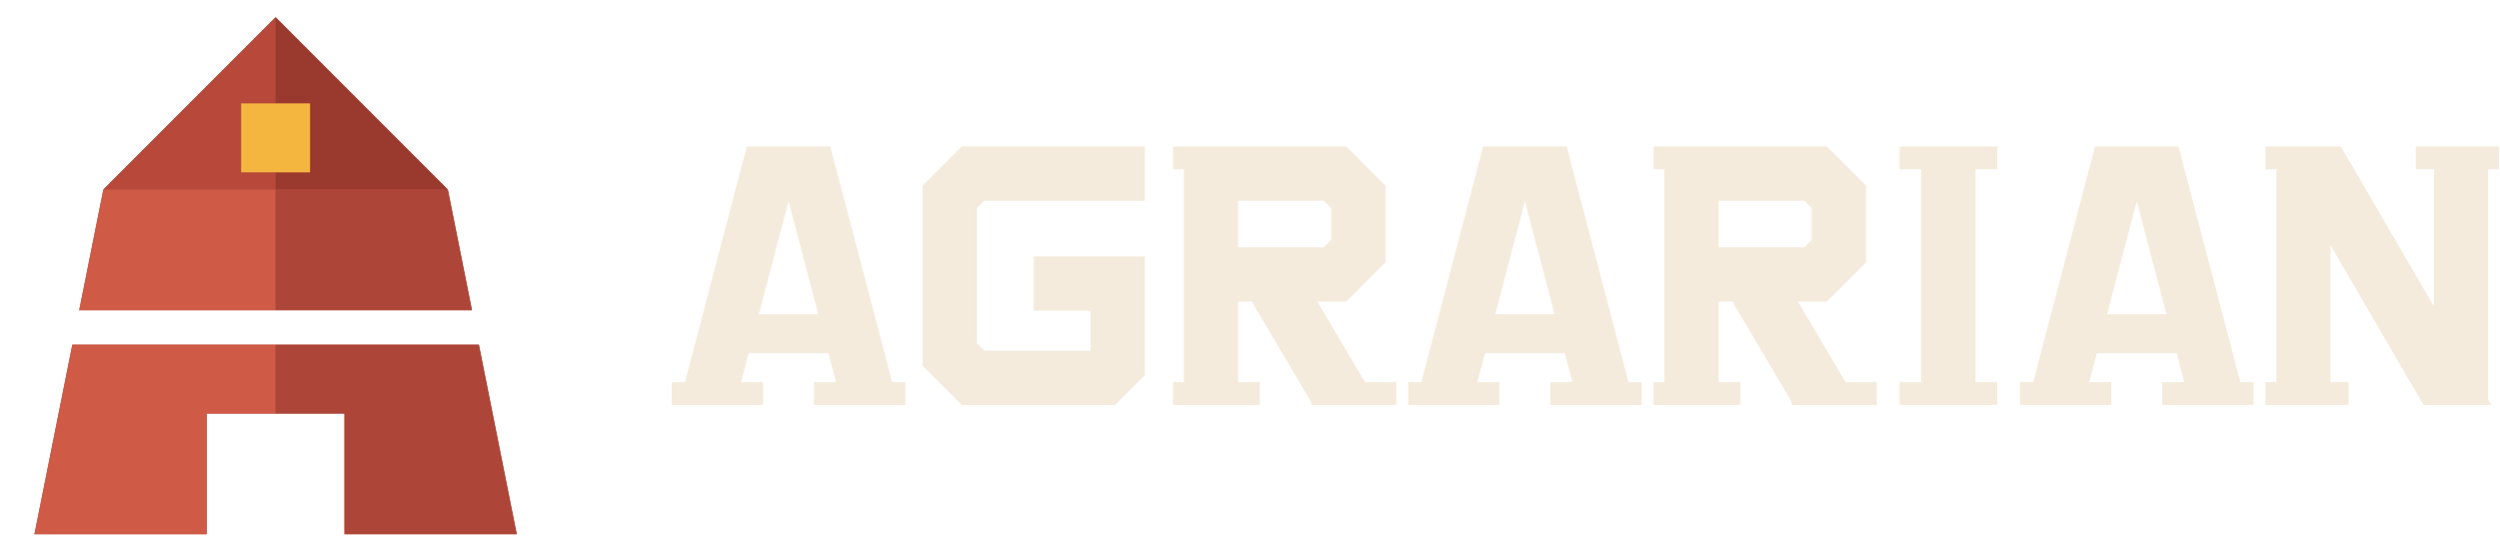
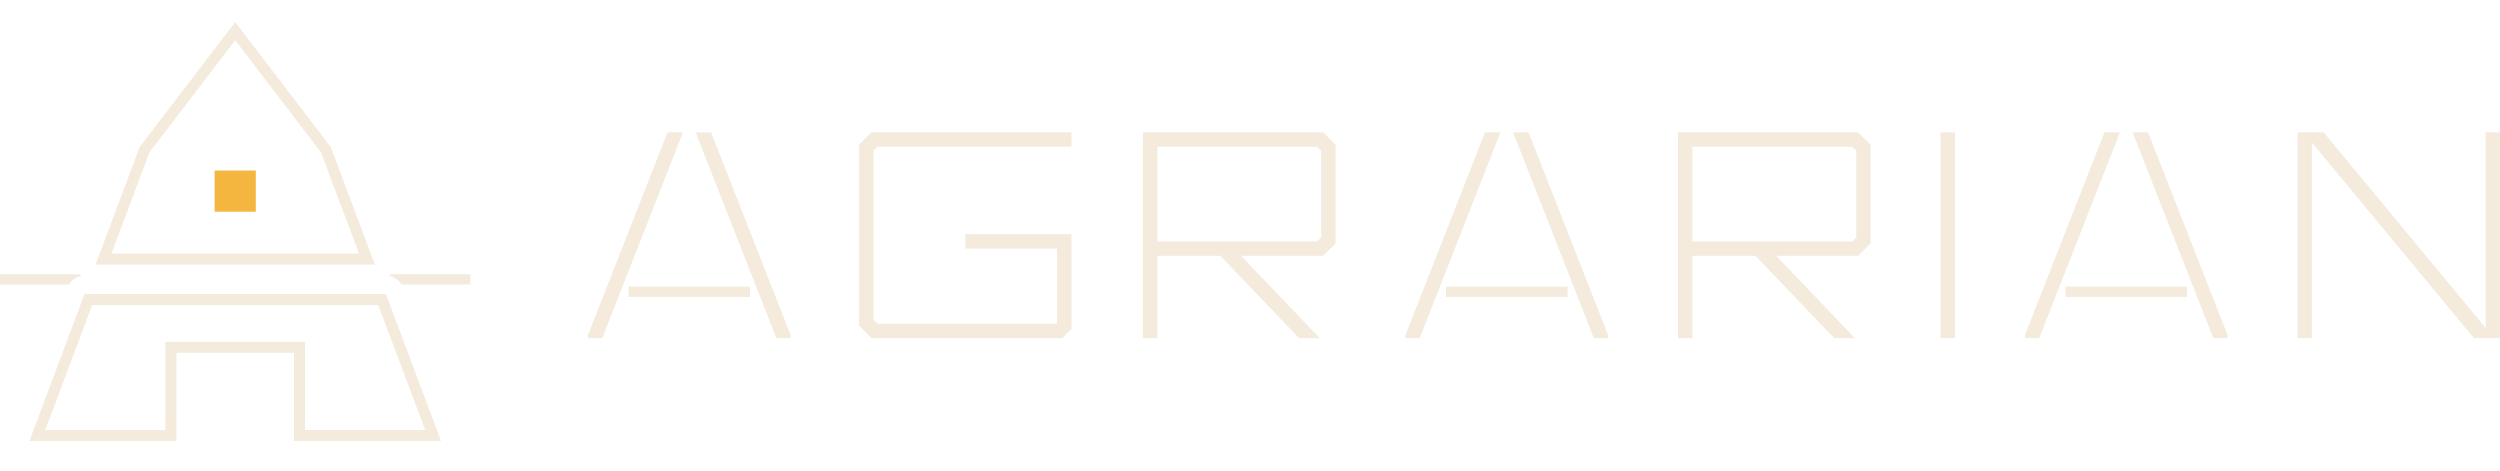
- <svg xmlns="http://www.w3.org/2000/svg" viewBox="0 0 290.16 64" role="img" aria-label="Agrarian">
-   <path d="M12 22L9.2 36L54.8 36L52 22L32 2ZM4 62L24 62L24 48L40 48L40 62L60 62L55.6 40L8.4 40Z" fill="#ad4638" />
-   <path d="M32 20L28 20L28 12L32 12L32 2L12 22L32 22Z" fill="#b8493a" />
-   <path d="M32 2L32 12L36 12L36 20L32 20L32 22L52 22Z" fill="#9a3a2e" />
-   <path d="M32 40L8.4 40L4 62L24 62L24 48L32 48ZM32 22L12 22L9.2 36L32 36Z" fill="#cf5b46" />
-   <path d="M55.6 40L32 40L32 48L40 48L40 62L60 62ZM52 22L32 22L32 36L54.8 36Z" fill="#ad4638" />
-   <path d="M36 12L28 12L28 20L36 20Z" fill="#f4b63f" />
-   <path transform="translate(78 17) scale(0.3)" d="M85.29 91.18L61.36 0L29.04 0L5.11 91.18L0 91.18L0 100L35.35 100L35.35 91.18L26.82 91.18L29.76 80L60.64 80L63.58 91.18L55.05 91.18L55.05 100L90.4 100L90.4 91.18ZM33.72 64.88L45.2 21.16L56.68 64.88ZM162.1 63.5L162.1 79L120.95 79L118.1 76.15L118.1 23.85L120.95 21L183.1 21L183.1 0L112.25 0L97.1 15.15L97.1 84.85L112.25 100L171.55 100L183.1 88.45L183.1 42.5L140.1 42.5L140.1 63.5ZM194 0L194 8.82L198.2 8.82L198.2 91.18L194 91.18L194 100L227.6 100L227.6 91.18L219.2 91.18L219.2 60L224.48 60L247.5 98.91L247.5 100L280.4 100L280.4 91.18L268.3 91.18L249.86 60L261.05 60L276.2 44.85L276.2 15.15L261.05 0ZM219.2 21L252.35 21L255.2 23.85L255.2 36.15L252.35 39L219.2 39ZM370.29 91.18L346.36 0L314.04 0L290.11 91.18L285 91.18L285 100L320.35 100L320.35 91.18L311.82 91.18L314.76 80L345.64 80L348.58 91.18L340.05 91.18L340.05 100L375.4 100L375.4 91.18ZM318.72 64.88L330.2 21.16L341.68 64.88ZM380 0L380 8.82L384.2 8.82L384.2 91.18L380 91.18L380 100L413.6 100L413.6 91.18L405.2 91.18L405.2 60L410.48 60L433.5 98.91L433.5 100L466.4 100L466.4 91.18L454.3 91.18L435.86 60L447.05 60L462.2 44.85L462.2 15.15L447.05 0ZM405.2 21L438.35 21L441.2 23.85L441.2 36.15L438.35 39L405.2 39ZM475.2 100L513 100L513 91.18L504.6 91.18L504.6 8.82L513 8.82L513 0L475.2 0L475.2 8.82L483.6 8.82L483.6 91.18L475.2 91.18ZM607.09 91.18L583.16 0L550.84 0L526.91 91.18L521.8 91.18L521.8 100L557.15 100L557.15 91.18L548.62 91.18L551.56 80L582.44 80L585.38 91.18L576.85 91.18L576.85 100L612.2 100L612.2 91.18ZM555.52 64.88L567 21.16L578.48 64.88ZM616.8 91.18L616.8 100L649 100L649 91.18L642 91.18L642 38.18L677.99 100L704.23 100L703 97.89L703 8.82L707.2 8.82L707.2 0L675 0L675 8.82L682 8.82L682 61.82L646.01 0L616.8 0L616.8 8.82L621 8.82L621 91.18Z" fill="#f4ebdc" />
+ <svg xmlns="http://www.w3.org/2000/svg" viewBox="0 0 340.12 64" role="img" aria-label="Agrarian">
+   <path d="M13 36L51 36L45 20L32 3L19 20ZM20.33 20.73L32 5.47L43.67 20.73L48.84 34.5L15.16 34.5ZM9.37 38.7L9.69 38.27L10.08 37.95L10.52 37.7L11.04 37.54L10.87 37.3L0 37.3L0 38.7ZM53.13 37.3L52.96 37.54L53.48 37.7L53.92 37.95L54.31 38.27L54.63 38.7L64 38.7L64 37.3ZM4 60L24 60L24 48L40 48L40 60L60 60L52.5 40L11.5 40ZM22.5 46.5L22.5 58.5L6.16 58.5L12.54 41.5L51.46 41.5L57.84 58.5L41.5 58.5L41.5 46.5Z" fill="#f4ebdc" />
+   <path d="M34.8 23.2L29.2 23.2L29.2 28.8L34.8 28.8Z" fill="#f4b63f" />
+   <path transform="translate(80 18) scale(0.28)" d="M19.69 80L78.73 80L78.73 74.96L19.69 74.96ZM416.89 74.96L416.89 80L475.93 80L475.93 74.96ZM46.14 0L38.63 0L0 98.47L0 100L6.92 100ZM59.79 0L52.28 0L91.5 100L98.42 100L98.42 98.47ZM227.91 56.5L227.91 92.65L227.56 93L140.66 93L138.71 91.05L138.71 8.95L140.66 7L234.91 7L234.91 0L137.76 0L131.71 6.05L131.71 93.95L137.76 100L230.46 100L234.91 95.55L234.91 49.5L183.31 49.5L183.31 56.5ZM269.61 0L269.61 100L276.61 100L276.61 60L307.23 60L345.47 100L355.54 100L317.3 60L357.16 60L363.21 53.95L363.21 6.05L357.16 0ZM276.61 53L276.61 7L354.26 7L356.21 8.95L356.21 51.05L354.26 53ZM443.34 0L435.83 0L397.2 98.47L397.2 100L404.12 100ZM717.89 80L776.93 80L776.93 74.96L717.89 74.96ZM456.99 0L449.48 0L488.7 100L495.62 100L495.62 98.47ZM529.61 0L529.61 100L536.61 100L536.61 60L567.23 60L605.47 100L615.54 100L577.3 60L617.16 60L623.21 53.95L623.21 6.05L617.16 0ZM536.61 53L536.61 7L614.26 7L616.21 8.95L616.21 51.05L614.26 53ZM664.21 100L664.21 0L657.21 0L657.21 100ZM744.34 0L736.83 0L698.2 98.47L698.2 100L705.12 100ZM757.99 0L750.48 0L789.7 100L796.62 100L796.62 98.47ZM922.01 95.01L843.29 0L830.61 0L830.61 100L837.61 100L837.61 4.99L916.33 100L926.15 100L929.01 100L929.01 0L922.01 0Z" fill="#f4ebdc" />
</svg>
